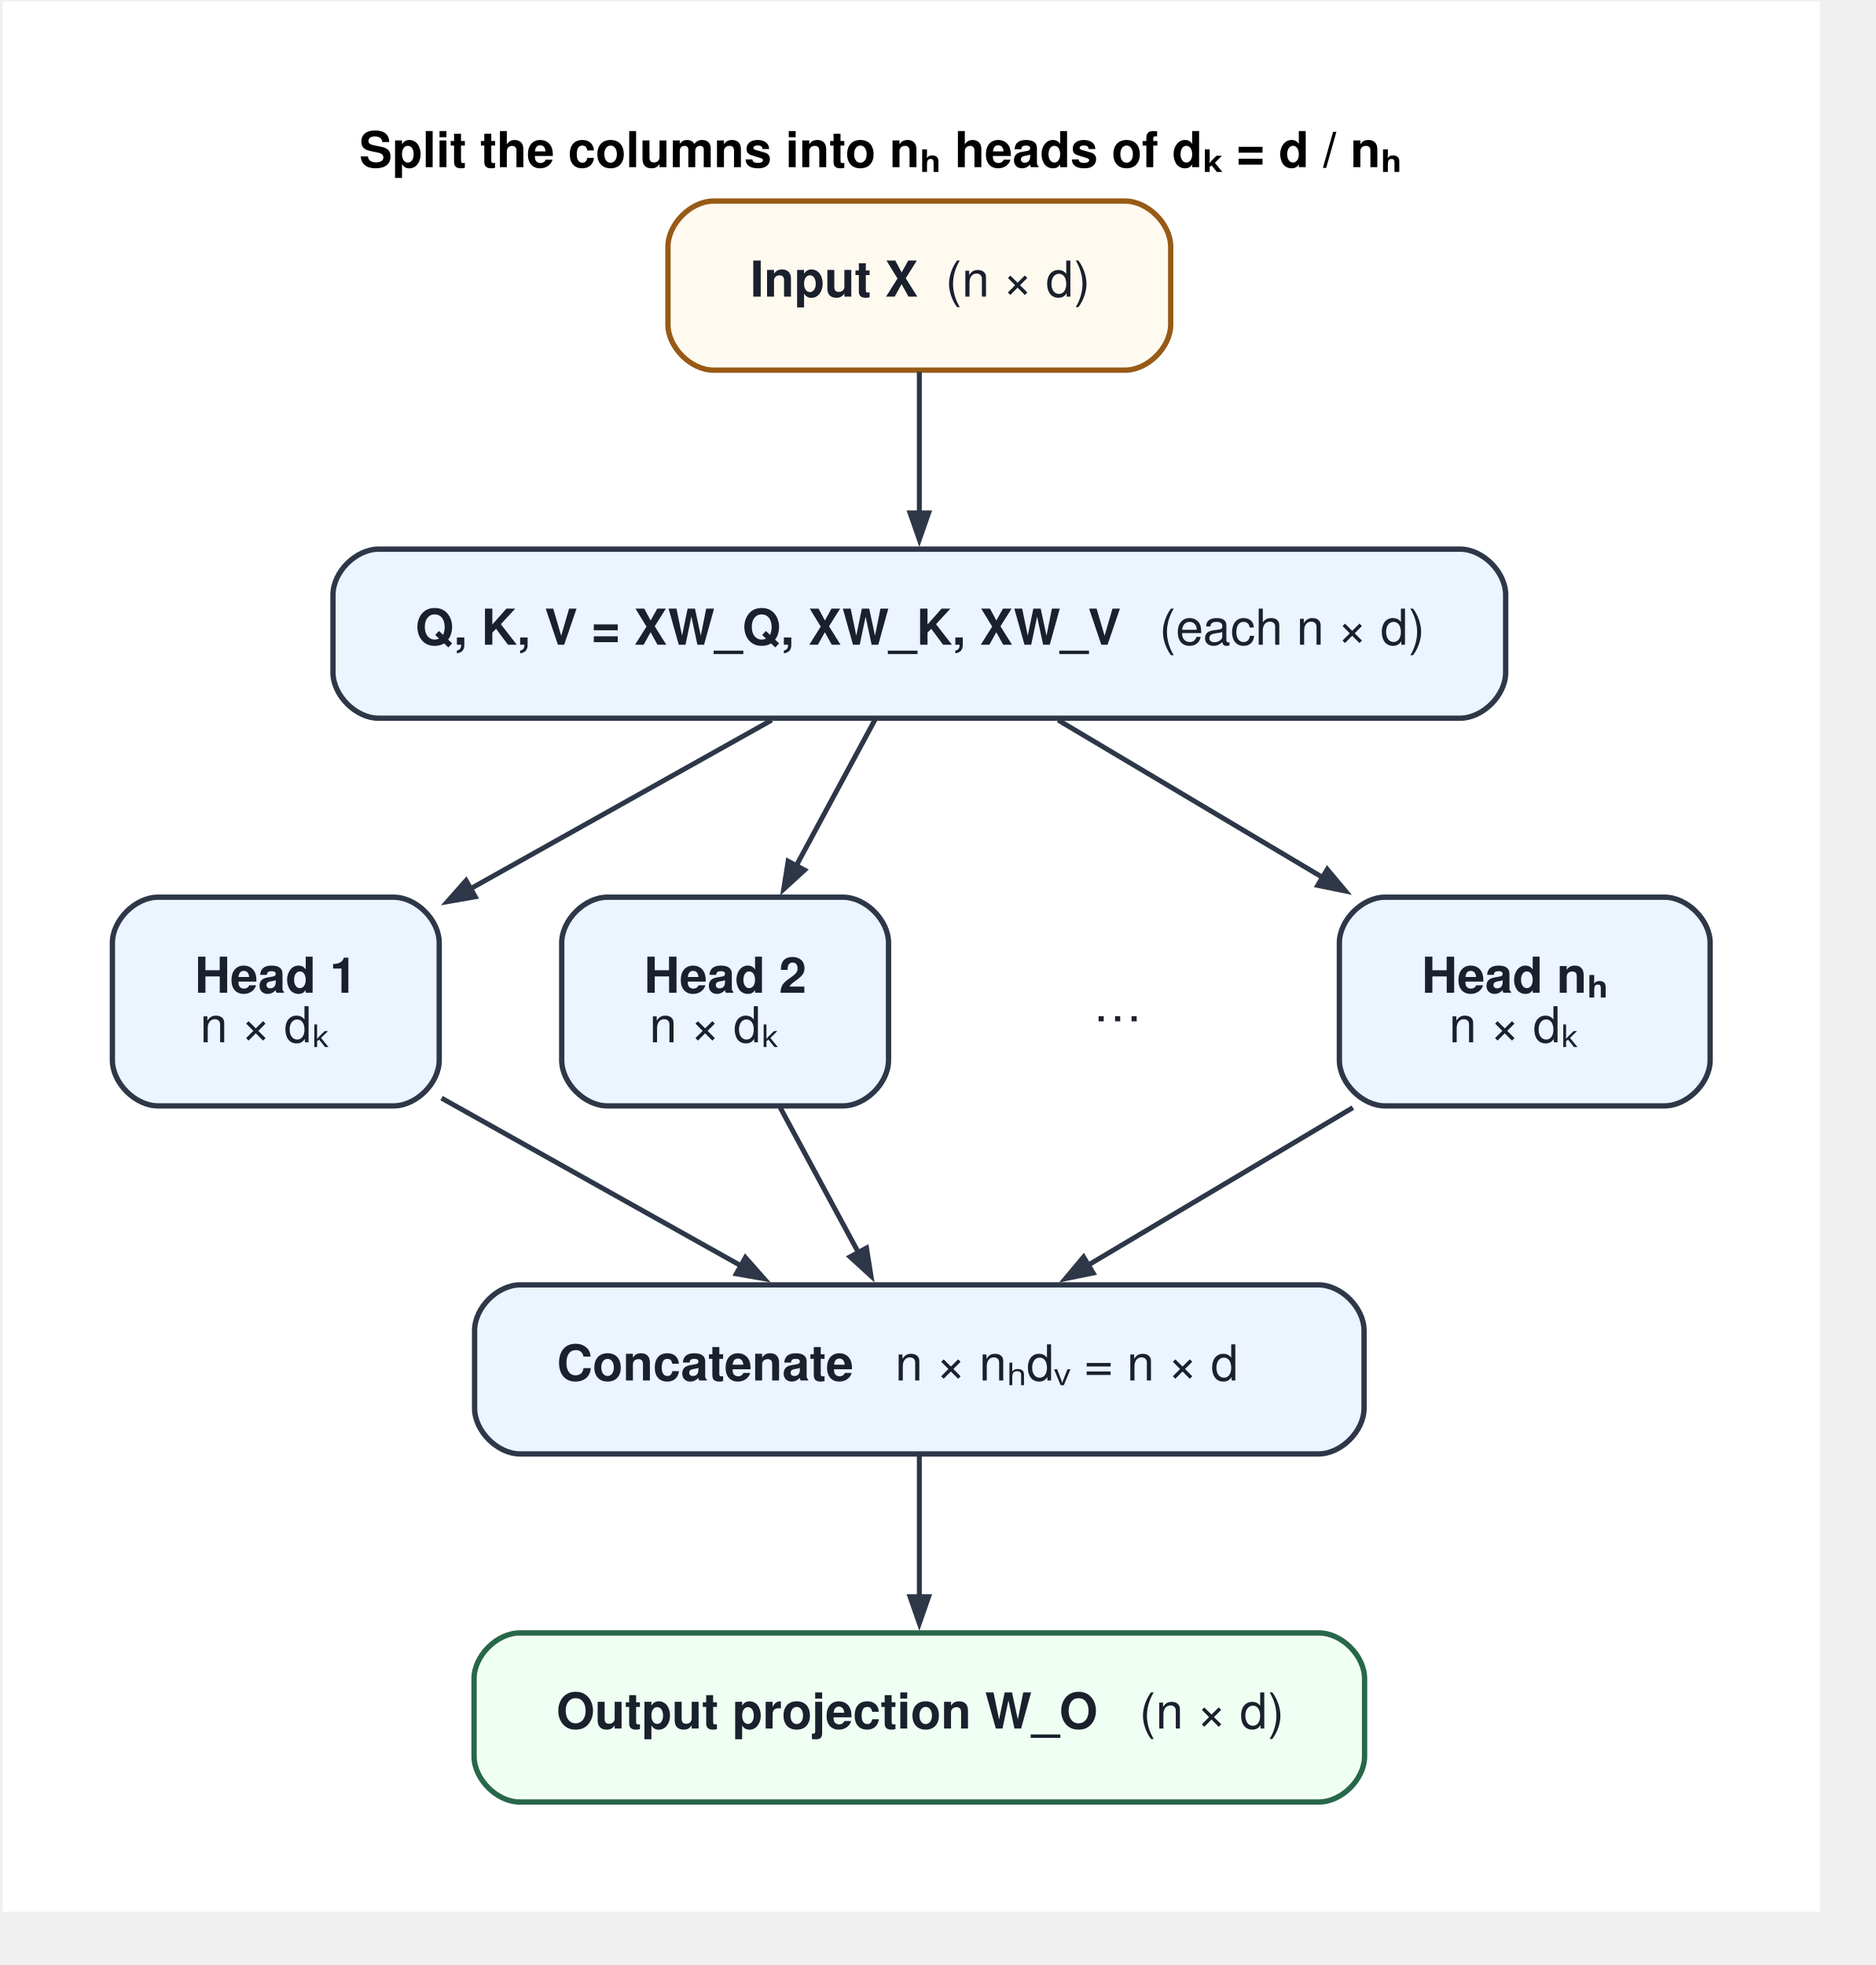
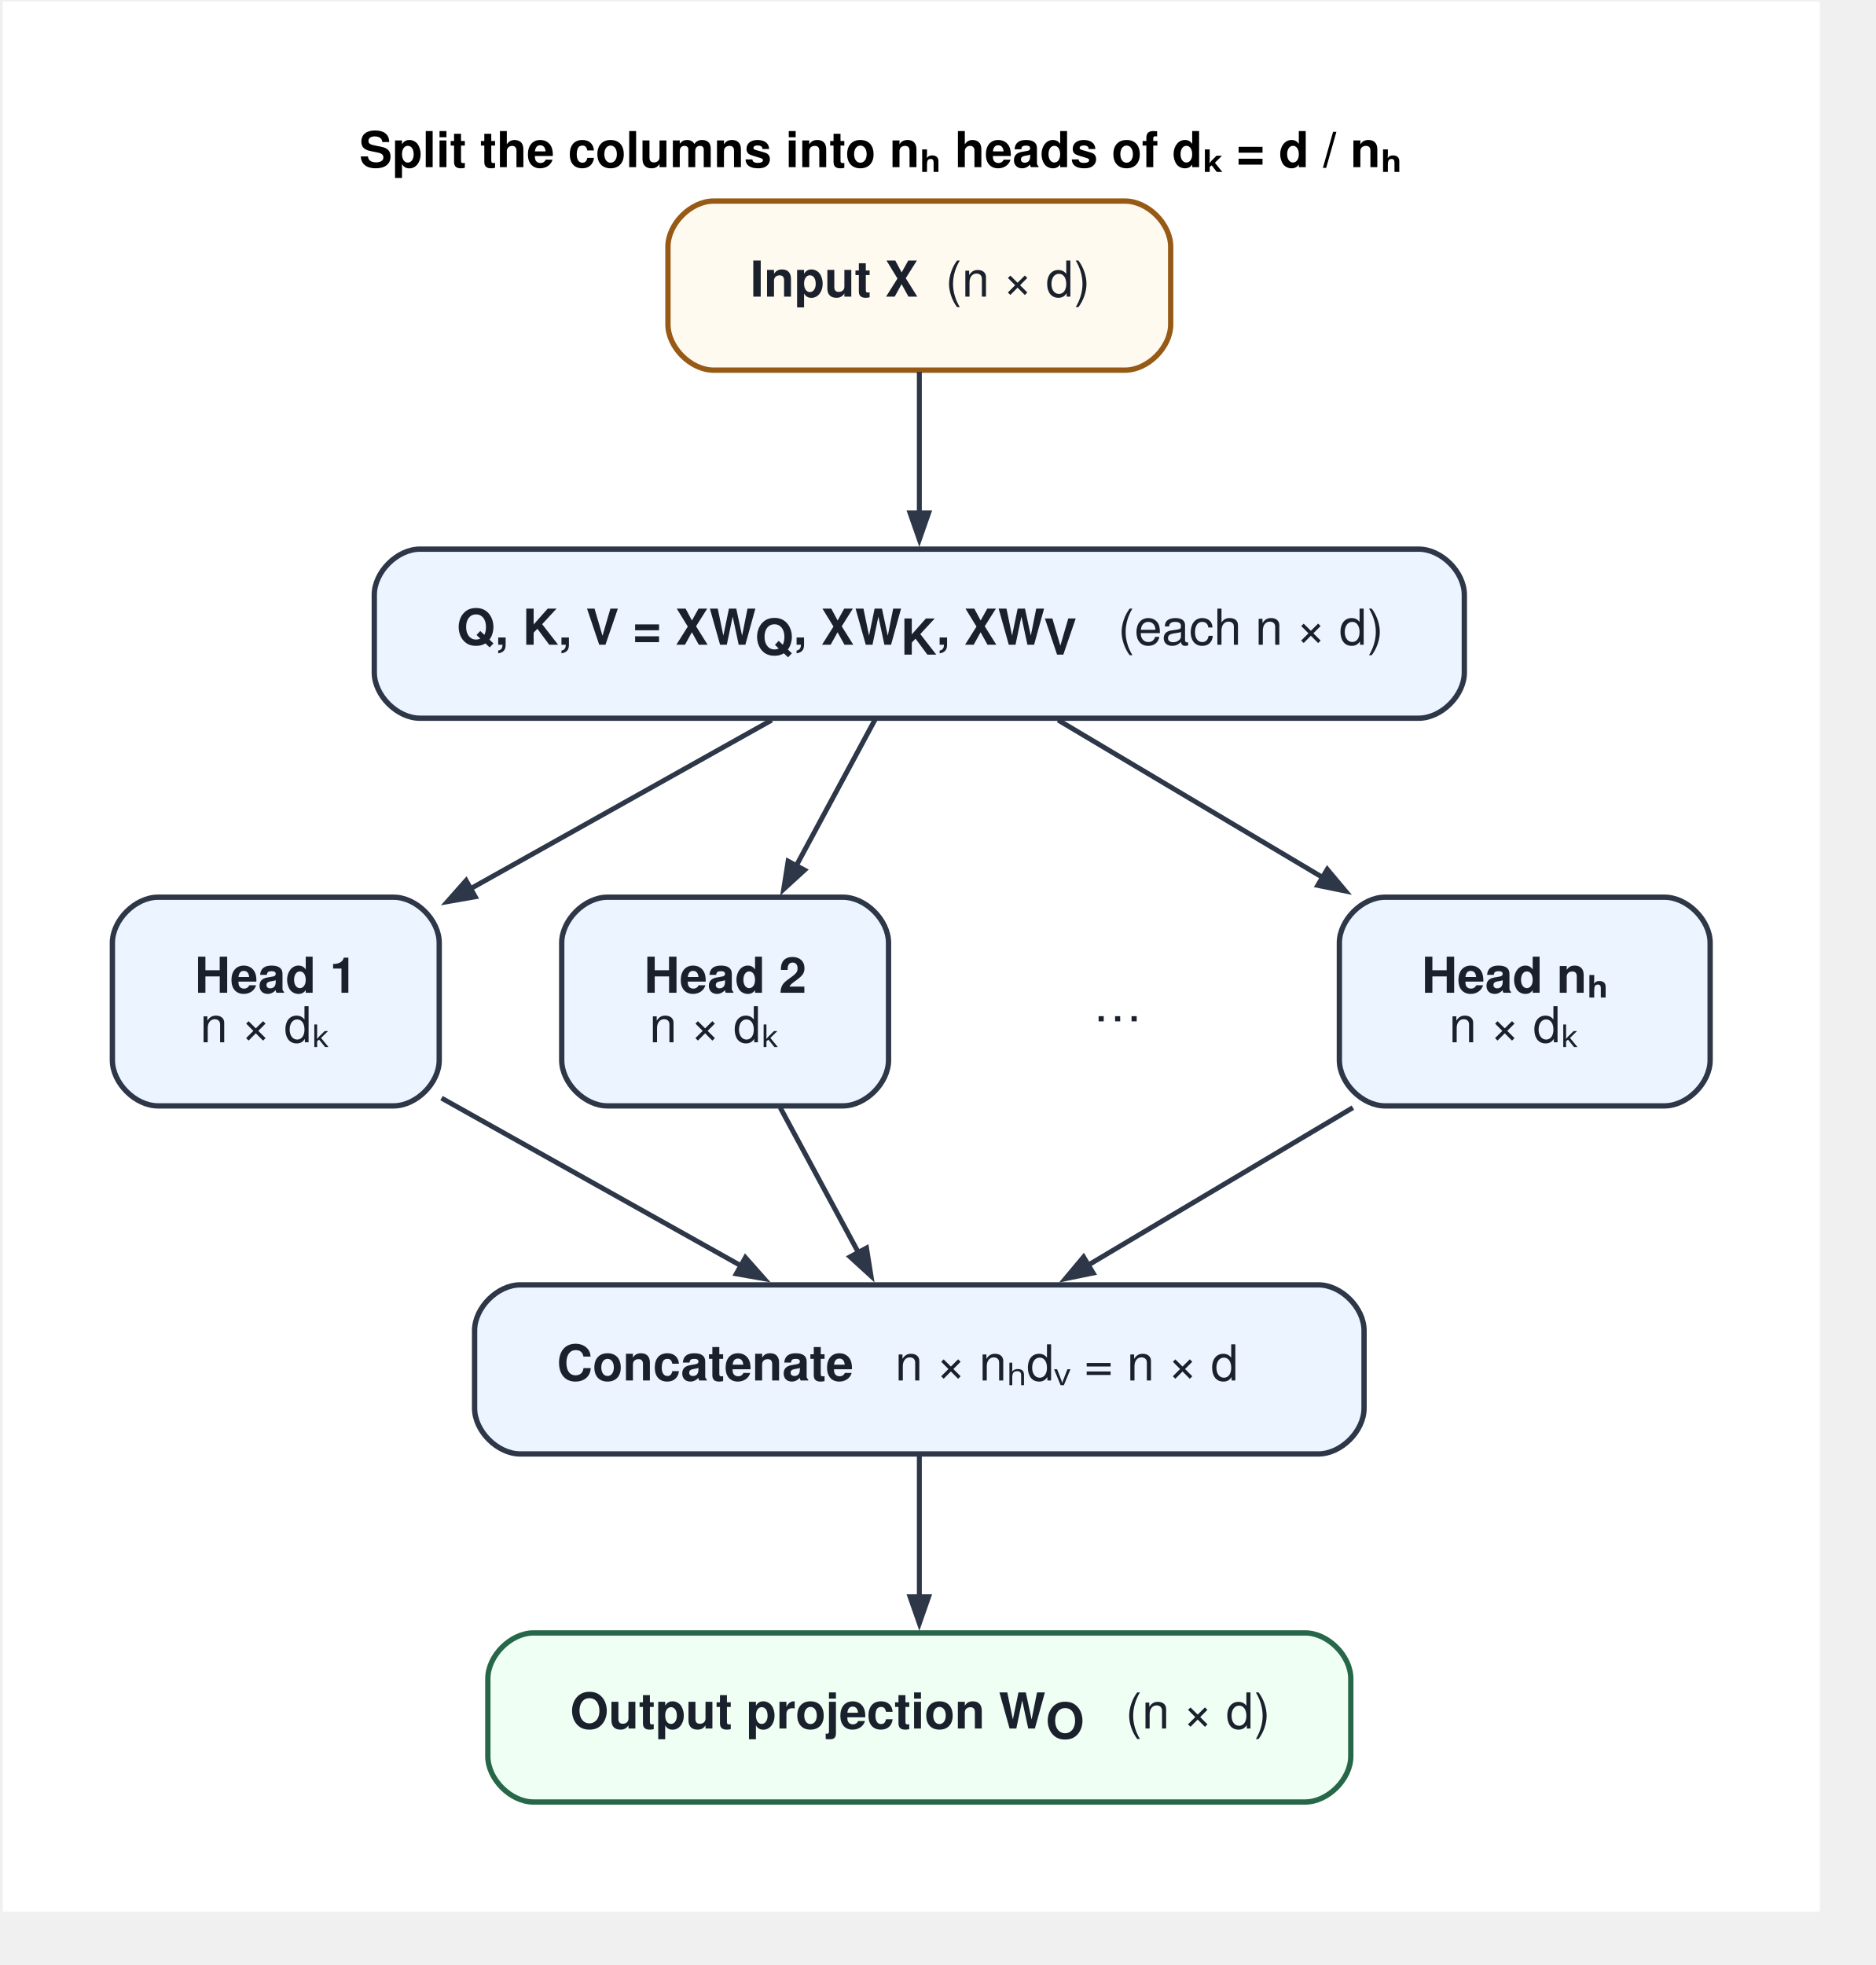
<svg xmlns="http://www.w3.org/2000/svg" width="506" height="530" viewBox="14.00 14.00 492.00 516.00">
  <g id="graph0" class="graph" transform="scale(1 1) rotate(0) translate(43.2 487.2)">
    <polygon fill="#ffffff" stroke="none" points="-28.8,28.8 -28.8,-472.8 448.4,-472.8 448.4,28.8 -28.8,28.8" />
    <text xml:space="preserve" text-anchor="start" x="64.81" y="-429.3" font-family="Helvetica,sans-Serif" font-weight="bold" font-size="13.00">Split the columns into nₕ heads of dₖ = d / nₕ</text>
    <g id="node1" class="node">
      <path fill="#fffaf0" stroke="#975a16" stroke-width="1.4" d="M265.93,-420.4C265.93,-420.4 157.9,-420.4 157.9,-420.4 151.9,-420.4 145.9,-414.4 145.9,-408.4 145.9,-408.4 145.9,-388 145.9,-388 145.9,-382 151.9,-376 157.9,-376 157.9,-376 265.93,-376 265.93,-376 271.93,-376 277.93,-382 277.93,-388 277.93,-388 277.93,-408.4 277.93,-408.4 277.93,-414.4 271.93,-420.4 265.93,-420.4" />
      <text xml:space="preserve" text-anchor="start" x="167.5" y="-395.3" font-family="Helvetica,sans-Serif" font-weight="bold" font-size="13.00" fill="#1a202c">Input X</text>
      <text xml:space="preserve" text-anchor="start" x="211.54" y="-395.3" font-family="Helvetica,sans-Serif" font-size="13.00" fill="#1a202c">  (n × d)</text>
    </g>
    <g id="node2" class="node">
-       <path fill="#ebf4ff" stroke="#2d3748" stroke-width="1.4" d="M353.9,-329C353.9,-329 69.93,-329 69.93,-329 63.93,-329 57.93,-323 57.93,-317 57.93,-317 57.93,-296.6 57.93,-296.6 57.93,-290.6 63.93,-284.6 69.93,-284.6 69.93,-284.6 353.9,-284.6 353.9,-284.6 359.9,-284.6 365.9,-290.6 365.9,-296.6 365.9,-296.6 365.9,-317 365.9,-317 365.9,-323 359.9,-329 353.9,-329" />
-       <text xml:space="preserve" text-anchor="start" x="79.53" y="-303.9" font-family="Helvetica,sans-Serif" font-weight="bold" font-size="13.00" fill="#1a202c">Q, K, V = XW_Q, XW_K, XW_V</text>
-       <text xml:space="preserve" text-anchor="start" x="264.1" y="-303.9" font-family="Helvetica,sans-Serif" font-size="13.00" fill="#1a202c">   (each n × d)</text>
+       <path fill="#ebf4ff" stroke="#2d3748" stroke-width="1.4" d="M343.05,-329C343.05,-329 80.78,-329 80.78,-329 74.78,-329 68.78,-323 68.78,-317 68.78,-317 68.78,-296.6 68.78,-296.6 68.78,-290.6 74.78,-284.6 80.78,-284.6 80.78,-284.6 343.05,-284.6 343.05,-284.6 349.05,-284.6 355.05,-290.6 355.05,-296.6 355.05,-296.6 355.05,-317 355.05,-317 355.05,-323 349.05,-329 343.05,-329" />
+       <text xml:space="preserve" text-anchor="start" x="90.38" y="-303.9" font-family="Helvetica,sans-Serif" font-weight="bold" font-size="13.00" fill="#1a202c">Q, K, V = XW</text>
+       <text xml:space="preserve" text-anchor="start" x="168.75" y="-303.9" font-family="Helvetica,sans-Serif" font-weight="bold" baseline-shift="sub" font-size="13.00" fill="#1a202c">Q</text>
+       <text xml:space="preserve" text-anchor="start" x="178.86" y="-303.9" font-family="Helvetica,sans-Serif" font-weight="bold" font-size="13.00" fill="#1a202c">, XW</text>
+       <text xml:space="preserve" text-anchor="start" x="207.03" y="-303.9" font-family="Helvetica,sans-Serif" font-weight="bold" baseline-shift="sub" font-size="13.00" fill="#1a202c">K</text>
+       <text xml:space="preserve" text-anchor="start" x="216.42" y="-303.9" font-family="Helvetica,sans-Serif" font-weight="bold" font-size="13.00" fill="#1a202c">, XW</text>
+       <text xml:space="preserve" text-anchor="start" x="244.58" y="-303.9" font-family="Helvetica,sans-Serif" font-weight="bold" baseline-shift="sub" font-size="13.00" fill="#1a202c">V</text>
+       <text xml:space="preserve" text-anchor="start" x="253.25" y="-303.9" font-family="Helvetica,sans-Serif" font-size="13.00" fill="#1a202c">   (each n × d)</text>
    </g>
    <g id="edge9" class="edge">
      <path fill="none" stroke="#2d3748" stroke-width="1.3" d="M211.92,-375.56C211.92,-364.44 211.92,-350.7 211.92,-338.51" />
      <polygon fill="#2d3748" stroke="#2d3748" stroke-width="1.3" points="214.37,-338.52 211.92,-331.52 209.47,-338.52 214.37,-338.52" />
    </g>
    <g id="node3" class="node">
      <path fill="#ebf4ff" stroke="#2d3748" stroke-width="1.4" d="M73.83,-237.6C73.83,-237.6 12,-237.6 12,-237.6 6,-237.6 0,-231.6 0,-225.6 0,-225.6 0,-194.8 0,-194.8 0,-188.8 6,-182.8 12,-182.8 12,-182.8 73.83,-182.8 73.83,-182.8 79.83,-182.8 85.83,-188.8 85.83,-194.8 85.83,-194.8 85.83,-225.6 85.83,-225.6 85.83,-231.6 79.83,-237.6 73.83,-237.6" />
      <text xml:space="preserve" text-anchor="start" x="21.6" y="-212.5" font-family="Helvetica,sans-Serif" font-weight="bold" font-size="13.00" fill="#1a202c">Head 1</text>
      <text xml:space="preserve" text-anchor="start" x="23.04" y="-199.5" font-family="Helvetica,sans-Serif" font-size="13.00" fill="#1a202c">n × dₖ</text>
    </g>
    <g id="edge1" class="edge">
      <path fill="none" stroke="#2d3748" stroke-width="1.3" d="M173.14,-284.1C149.65,-270.95 119.41,-254.02 93.99,-239.79" />
      <polygon fill="#2d3748" stroke="#2d3748" stroke-width="1.3" points="95.29,-237.71 87.98,-236.43 92.89,-241.98 95.29,-237.71" />
    </g>
    <g id="node4" class="node">
      <path fill="#ebf4ff" stroke="#2d3748" stroke-width="1.4" d="M191.83,-237.6C191.83,-237.6 130,-237.6 130,-237.6 124,-237.6 118,-231.6 118,-225.6 118,-225.6 118,-194.8 118,-194.8 118,-188.8 124,-182.8 130,-182.8 130,-182.8 191.83,-182.8 191.83,-182.8 197.83,-182.8 203.83,-188.8 203.83,-194.8 203.83,-194.8 203.83,-225.6 203.83,-225.6 203.83,-231.6 197.83,-237.6 191.83,-237.6" />
      <text xml:space="preserve" text-anchor="start" x="139.6" y="-212.5" font-family="Helvetica,sans-Serif" font-weight="bold" font-size="13.00" fill="#1a202c">Head 2</text>
      <text xml:space="preserve" text-anchor="start" x="141.04" y="-199.5" font-family="Helvetica,sans-Serif" font-size="13.00" fill="#1a202c">n × dₖ</text>
    </g>
    <g id="edge3" class="edge">
      <path fill="none" stroke="#2d3748" stroke-width="1.3" d="M200.34,-284.33C194.21,-272.96 186.53,-258.71 179.57,-245.81" />
      <polygon fill="#2d3748" stroke="#2d3748" stroke-width="1.3" points="181.77,-244.73 176.3,-239.73 177.46,-247.05 181.77,-244.73" />
    </g>
    <g id="node5" class="node">
      <path fill="white" stroke="#2d3748" stroke-width="0" d="M277.93,-232.4C277.93,-232.4 247.9,-232.4 247.9,-232.4 241.9,-232.4 235.9,-226.4 235.9,-220.4 235.9,-220.4 235.9,-200 235.9,-200 235.9,-194 241.9,-188 247.9,-188 247.9,-188 277.93,-188 277.93,-188 283.93,-188 289.93,-194 289.93,-200 289.93,-200 289.93,-220.4 289.93,-220.4 289.93,-226.4 283.93,-232.4 277.93,-232.4" />
      <text xml:space="preserve" text-anchor="start" x="257.5" y="-205" font-family="Helvetica,sans-Serif" font-size="13.00" fill="#1a202c">…</text>
    </g>
    <g id="node6" class="node">
      <path fill="#ebf4ff" stroke="#2d3748" stroke-width="1.4" d="M407.6,-237.6C407.6,-237.6 334.23,-237.6 334.23,-237.6 328.23,-237.6 322.23,-231.6 322.23,-225.6 322.23,-225.6 322.23,-194.8 322.23,-194.8 322.23,-188.8 328.23,-182.8 334.23,-182.8 334.23,-182.8 407.6,-182.8 407.6,-182.8 413.6,-182.8 419.6,-188.8 419.6,-194.8 419.6,-194.8 419.6,-225.6 419.6,-225.6 419.6,-231.6 413.6,-237.6 407.6,-237.6" />
      <text xml:space="preserve" text-anchor="start" x="343.83" y="-212.5" font-family="Helvetica,sans-Serif" font-weight="bold" font-size="13.00" fill="#1a202c">Head nₕ</text>
      <text xml:space="preserve" text-anchor="start" x="351.04" y="-199.5" font-family="Helvetica,sans-Serif" font-size="13.00" fill="#1a202c">n × dₖ</text>
    </g>
    <g id="edge5" class="edge">
      <path fill="none" stroke="#2d3748" stroke-width="1.3" d="M248.39,-284.1C268.99,-271.84 295.09,-256.31 317.91,-242.74" />
      <polygon fill="#2d3748" stroke="#2d3748" stroke-width="1.3" points="319.05,-244.91 323.82,-239.22 316.55,-240.7 319.05,-244.91" />
    </g>
    <g id="node7" class="node">
      <path fill="#ebf4ff" stroke="#2d3748" stroke-width="1.4" d="M316.71,-135.8C316.71,-135.8 107.12,-135.8 107.12,-135.8 101.12,-135.8 95.12,-129.8 95.12,-123.8 95.12,-123.8 95.12,-103.4 95.12,-103.4 95.12,-97.4 101.12,-91.4 107.12,-91.4 107.12,-91.4 316.71,-91.4 316.71,-91.4 322.71,-91.4 328.71,-97.4 328.71,-103.4 328.71,-103.4 328.71,-123.8 328.71,-123.8 328.71,-129.8 322.71,-135.8 316.71,-135.8" />
      <text xml:space="preserve" text-anchor="start" x="116.72" y="-110.7" font-family="Helvetica,sans-Serif" font-weight="bold" font-size="13.00" fill="#1a202c">Concatenate</text>
      <text xml:space="preserve" text-anchor="start" x="194.74" y="-110.7" font-family="Helvetica,sans-Serif" font-size="13.00" fill="#1a202c">   n × nₕdᵥ = n × d</text>
    </g>
    <g id="edge2" class="edge">
      <path fill="none" stroke="#2d3748" stroke-width="1.3" d="M86.44,-184.84C110.53,-171.35 140.49,-154.58 165.09,-140.81" />
      <polygon fill="#2d3748" stroke="#2d3748" stroke-width="1.3" points="166.24,-142.97 171.15,-137.42 163.85,-138.7 166.24,-142.97" />
    </g>
    <g id="edge4" class="edge">
      <path fill="none" stroke="#2d3748" stroke-width="1.3" d="M175.39,-182.34C181.82,-170.43 189.4,-156.36 195.99,-144.15" />
      <polygon fill="#2d3748" stroke="#2d3748" stroke-width="1.3" points="198.05,-145.48 199.22,-138.16 193.74,-143.16 198.05,-145.48" />
    </g>
    <g id="edge6" class="edge">
      <path fill="none" stroke="#2d3748" stroke-width="1.3" d="M325.78,-182.34C303.93,-169.35 277.8,-153.8 256.08,-140.88" />
      <polygon fill="#2d3748" stroke="#2d3748" stroke-width="1.3" points="257.56,-138.91 250.29,-137.43 255.05,-143.12 257.56,-138.91" />
    </g>
    <g id="node8" class="node">
-       <path fill="#f0fff4" stroke="#276749" stroke-width="1.4" d="M316.85,-44.4C316.85,-44.4 106.98,-44.4 106.98,-44.4 100.98,-44.4 94.98,-38.4 94.98,-32.4 94.98,-32.4 94.98,-12 94.98,-12 94.98,-6 100.98,0 106.98,0 106.98,0 316.85,0 316.85,0 322.85,0 328.85,-6 328.85,-12 328.85,-12 328.85,-32.4 328.85,-32.4 328.85,-38.4 322.85,-44.4 316.85,-44.4" />
-       <text xml:space="preserve" text-anchor="start" x="116.58" y="-19.3" font-family="Helvetica,sans-Serif" font-weight="bold" font-size="13.00" fill="#1a202c">Output projection W_O</text>
-       <text xml:space="preserve" text-anchor="start" x="258.85" y="-19.3" font-family="Helvetica,sans-Serif" font-size="13.00" fill="#1a202c">   (n × d)</text>
+       <path fill="#f0fff4" stroke="#276749" stroke-width="1.4" d="M313.23,-44.4C313.23,-44.4 110.6,-44.4 110.6,-44.4 104.6,-44.4 98.6,-38.4 98.6,-32.4 98.6,-32.4 98.6,-12 98.6,-12 98.6,-6 104.6,0 110.6,0 110.6,0 313.23,0 313.23,0 319.23,0 325.23,-6 325.23,-12 325.23,-12 325.23,-32.4 325.23,-32.4 325.23,-38.4 319.23,-44.4 313.23,-44.4" />
+       <text xml:space="preserve" text-anchor="start" x="120.2" y="-19.3" font-family="Helvetica,sans-Serif" font-weight="bold" font-size="13.00" fill="#1a202c">Output projection W</text>
+       <text xml:space="preserve" text-anchor="start" x="245.12" y="-19.3" font-family="Helvetica,sans-Serif" font-weight="bold" baseline-shift="sub" font-size="13.00" fill="#1a202c">O</text>
+       <text xml:space="preserve" text-anchor="start" x="255.23" y="-19.3" font-family="Helvetica,sans-Serif" font-size="13.00" fill="#1a202c">   (n × d)</text>
    </g>
    <g id="edge10" class="edge">
      <path fill="none" stroke="#2d3748" stroke-width="1.3" d="M211.92,-90.96C211.92,-79.84 211.92,-66.1 211.92,-53.91" />
      <polygon fill="#2d3748" stroke="#2d3748" stroke-width="1.3" points="214.37,-53.92 211.92,-46.92 209.47,-53.92 214.37,-53.92" />
    </g>
  </g>
</svg>
